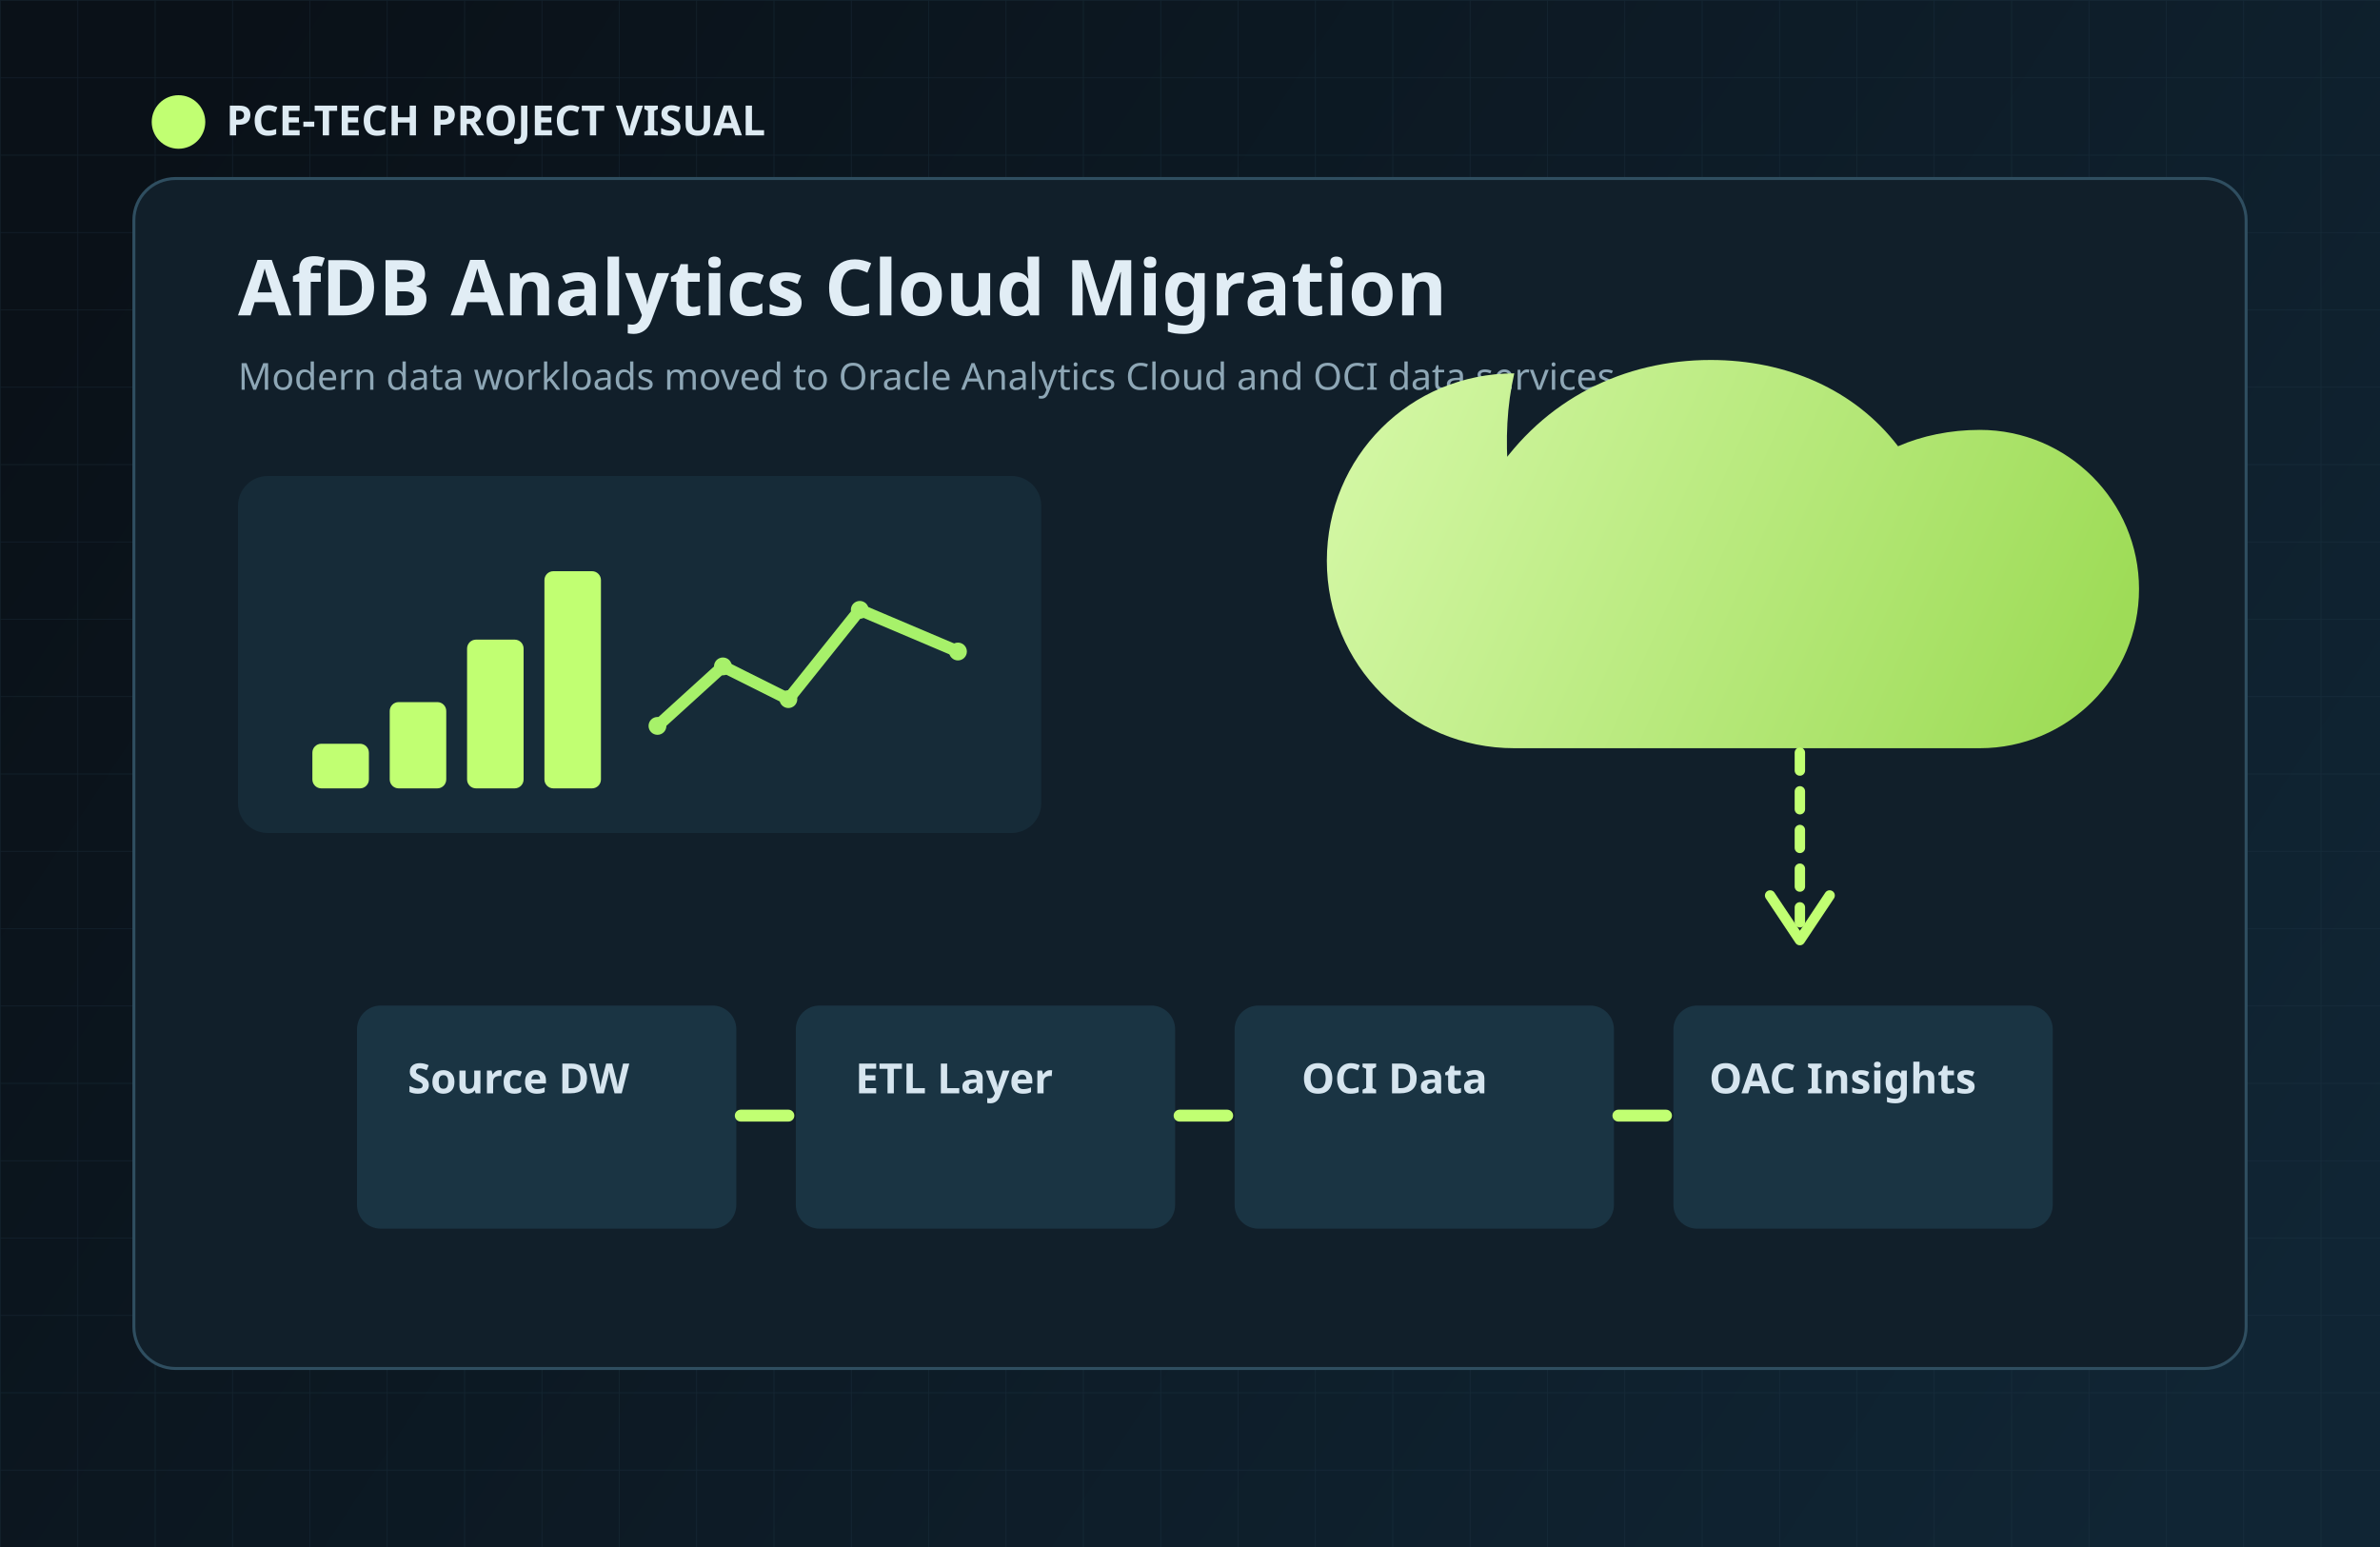
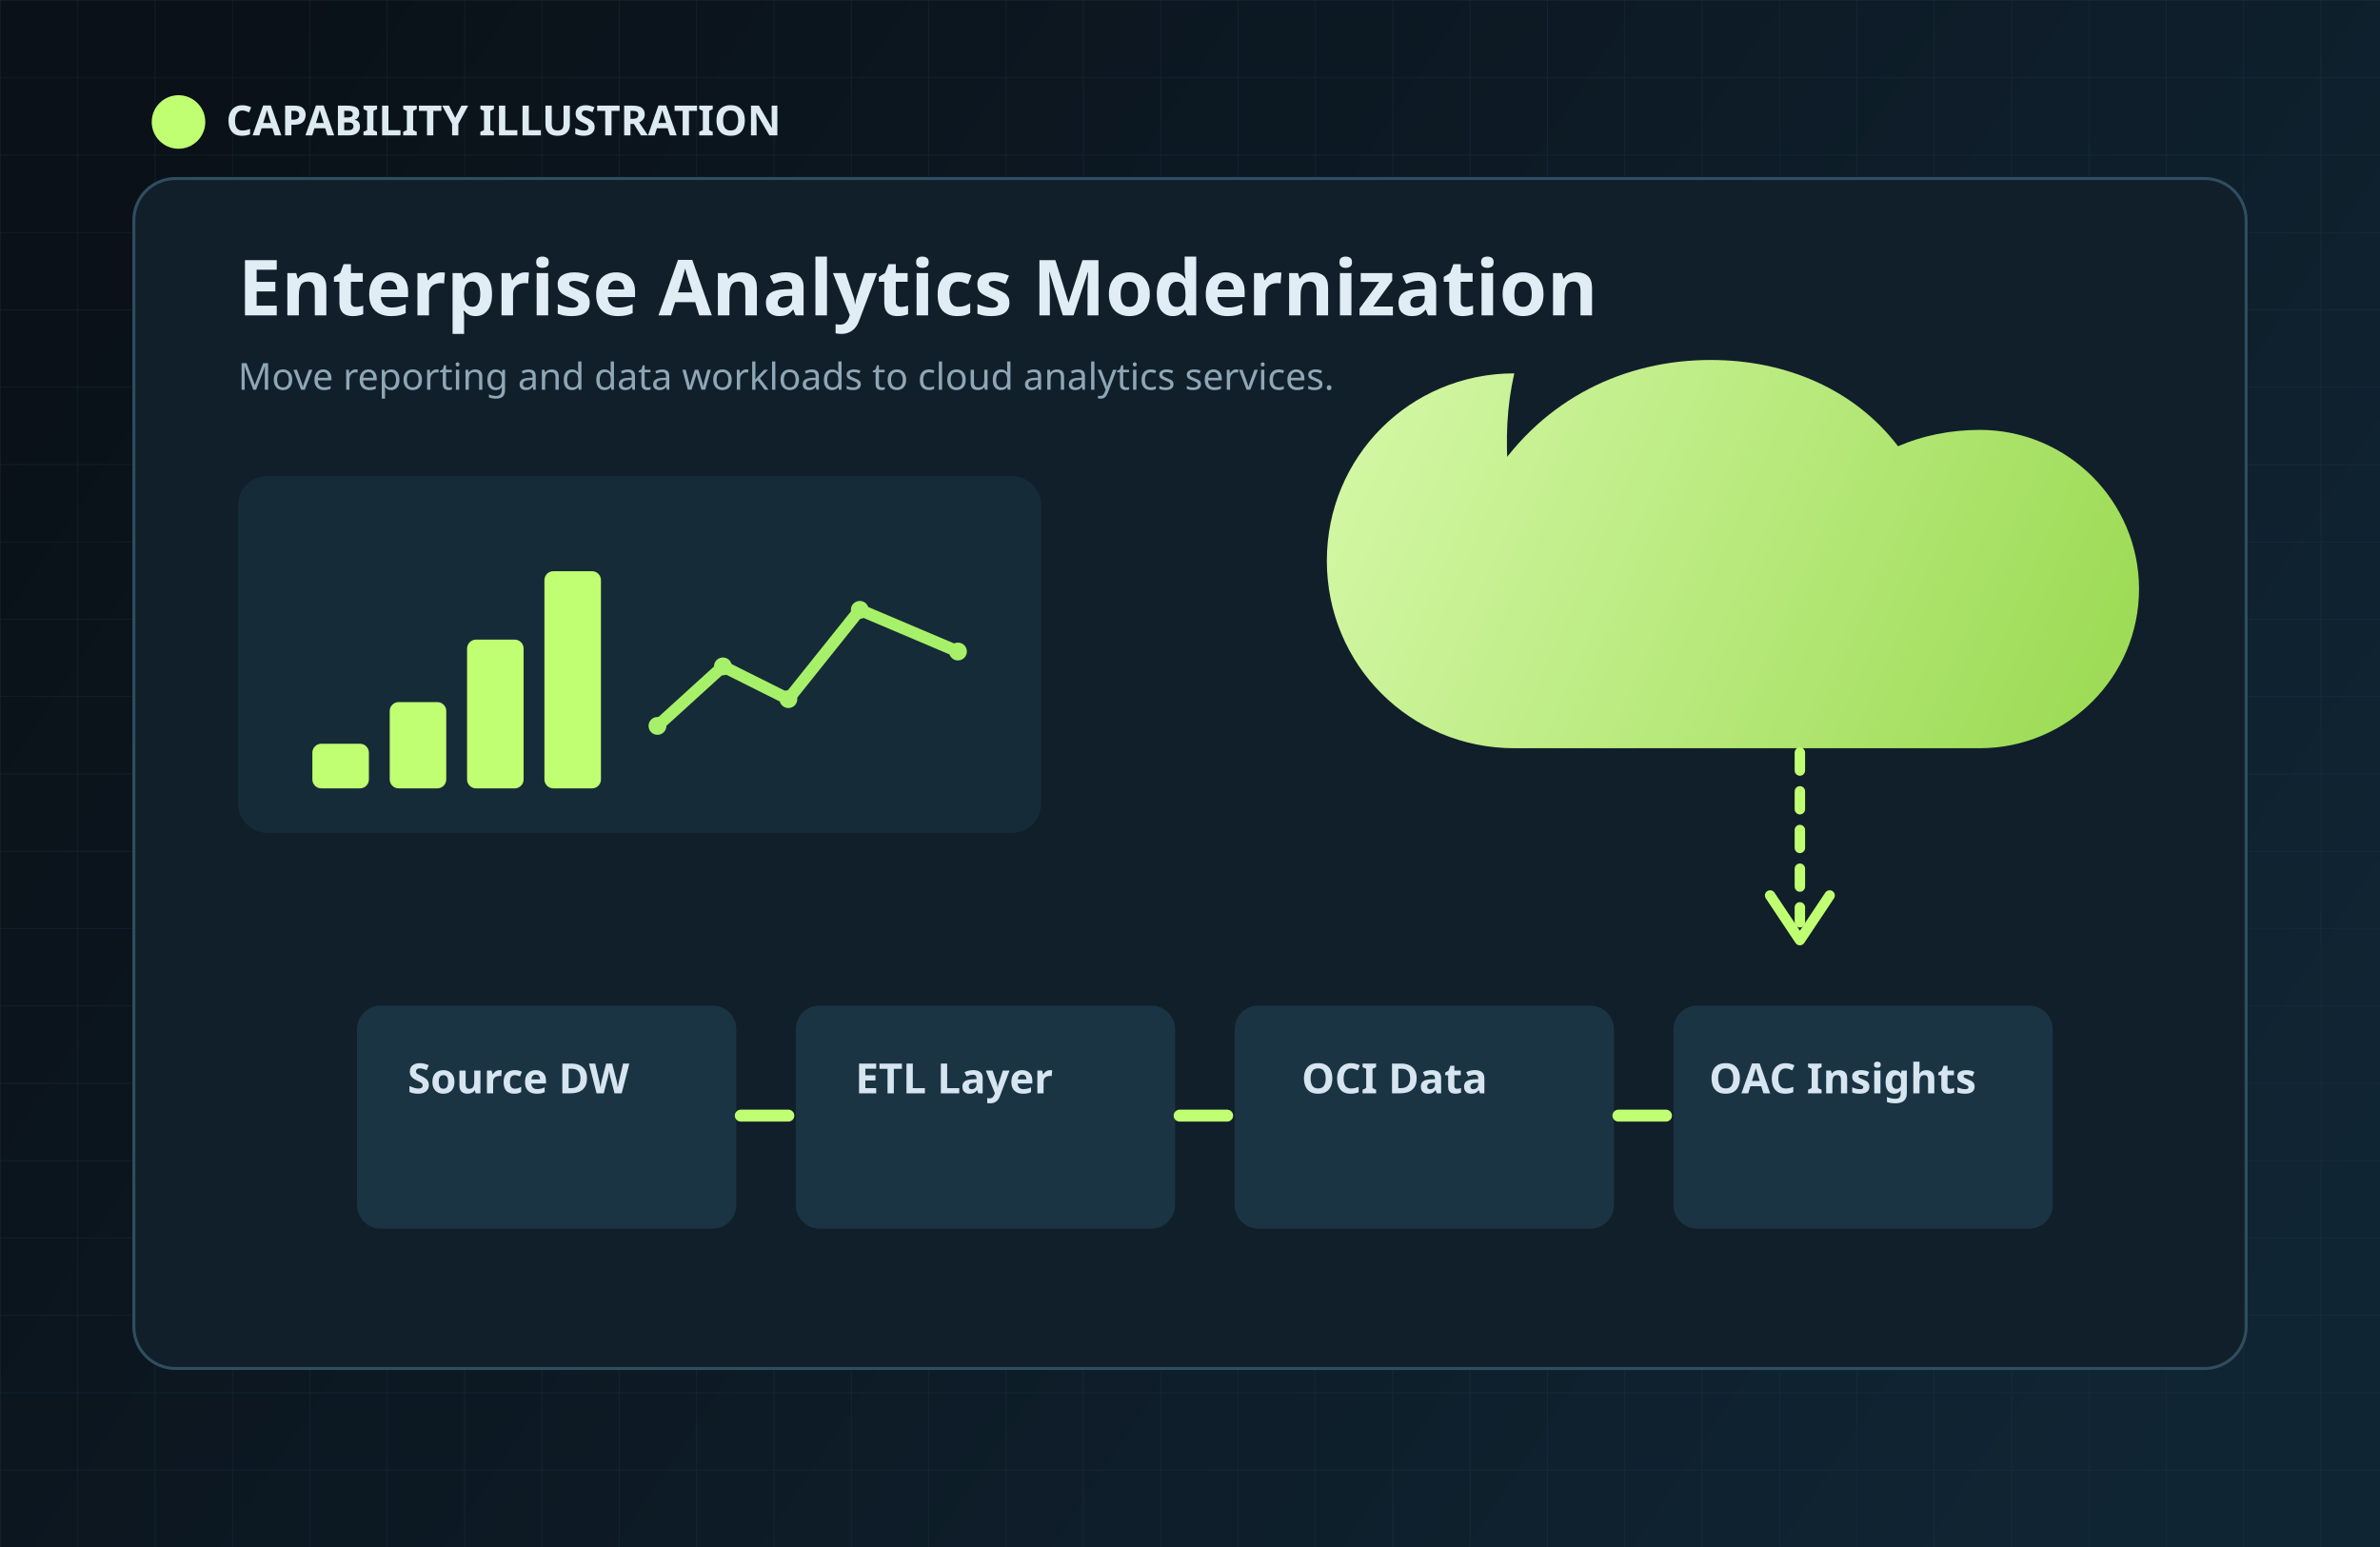
<svg xmlns="http://www.w3.org/2000/svg" width="1600" height="1040" viewBox="0 0 1600 1040" fill="none">
  <defs>
-     <linearGradient id="afdb-bg" x1="120" y1="80" x2="1480" y2="980" gradientUnits="userSpaceOnUse">
+     <linearGradient id="analytics-bg" x1="120" y1="80" x2="1480" y2="980" gradientUnits="userSpaceOnUse">
      <stop stop-color="#0A1118" />
      <stop offset="1" stop-color="#102534" />
    </linearGradient>
-     <linearGradient id="afdb-cloud" x1="920" y1="210" x2="1420" y2="430" gradientUnits="userSpaceOnUse">
+     <linearGradient id="analytics-cloud" x1="920" y1="210" x2="1420" y2="430" gradientUnits="userSpaceOnUse">
      <stop stop-color="#D5F8A7" />
      <stop offset="1" stop-color="#9EDC57" />
    </linearGradient>
-     <pattern id="afdb-grid" width="52" height="52" patternUnits="userSpaceOnUse">
+     <pattern id="analytics-grid" width="52" height="52" patternUnits="userSpaceOnUse">
      <path d="M52 0H0V52" stroke="#243D4D" stroke-width="1" />
    </pattern>
  </defs>
-   <rect width="1600" height="1040" fill="url(#afdb-bg)" />
-   <rect width="1600" height="1040" fill="url(#afdb-grid)" opacity="0.32" />
+   <rect width="1600" height="1040" fill="url(#analytics-bg)" />
+   <rect width="1600" height="1040" fill="url(#analytics-grid)" opacity="0.32" />
  <rect x="90" y="120" width="1420" height="800" rx="28" fill="#111F2A" stroke="#2F4E60" stroke-width="2" />
-   <text x="160" y="212" fill="#E1EDF5" font-family="Manrope, sans-serif" font-size="52" font-weight="700">AfDB Analytics Cloud Migration</text>
-   <text x="160" y="262" fill="#8EA7B6" font-family="Manrope, sans-serif" font-size="25">Modern data workloads moved to Oracle Analytics Cloud and OCI data services.</text>
+   <text x="160" y="212" fill="#E1EDF5" font-family="Manrope, sans-serif" font-size="52" font-weight="700">Enterprise Analytics Modernization</text>
+   <text x="160" y="262" fill="#8EA7B6" font-family="Manrope, sans-serif" font-size="25">Move reporting and data workloads to cloud analytics services.</text>
  <rect x="160" y="320" width="540" height="240" rx="20" fill="#162B38" />
  <rect x="210" y="500" width="38" height="30" rx="6" fill="#C1FF72" />
  <rect x="262" y="472" width="38" height="58" rx="6" fill="#C1FF72" />
  <rect x="314" y="430" width="38" height="100" rx="6" fill="#C1FF72" />
  <rect x="366" y="384" width="38" height="146" rx="6" fill="#C1FF72" />
  <path d="M442 488L486 448L530 470L578 410L644 438" stroke="#A7F16A" stroke-width="8" stroke-linecap="round" stroke-linejoin="round" />
  <circle cx="442" cy="488" r="6" fill="#A7F16A" />
  <circle cx="486" cy="448" r="6" fill="#A7F16A" />
  <circle cx="530" cy="470" r="6" fill="#A7F16A" />
  <circle cx="578" cy="410" r="6" fill="#A7F16A" />
  <circle cx="644" cy="438" r="6" fill="#A7F16A" />
-   <path d="M1004 320C1038 268 1092 242 1150 242C1201 242 1247 262 1276 300C1292 293 1311 289 1331 289C1390 289 1438 337 1438 396C1438 455 1390 503 1331 503H1018C948 503 892 447 892 377C892 307 948 251 1018 251C1013 273 1012 295 1014 320Z" fill="url(#afdb-cloud)" />
+   <path d="M1004 320C1038 268 1092 242 1150 242C1201 242 1247 262 1276 300C1292 293 1311 289 1331 289C1390 289 1438 337 1438 396C1438 455 1390 503 1331 503H1018C948 503 892 447 892 377C892 307 948 251 1018 251C1013 273 1012 295 1014 320Z" fill="url(#analytics-cloud)" />
  <rect x="240" y="676" width="255" height="150" rx="16" fill="#1A3443" />
  <text x="274" y="735" fill="#D6E5EF" font-family="Manrope, sans-serif" font-size="28" font-weight="700">Source DW</text>
  <rect x="535" y="676" width="255" height="150" rx="16" fill="#1A3443" />
  <text x="575" y="735" fill="#D6E5EF" font-family="Manrope, sans-serif" font-size="28" font-weight="700">ETL Layer</text>
  <rect x="830" y="676" width="255" height="150" rx="16" fill="#1A3443" />
  <text x="875" y="735" fill="#D6E5EF" font-family="Manrope, sans-serif" font-size="28" font-weight="700">OCI Data</text>
  <rect x="1125" y="676" width="255" height="150" rx="16" fill="#1A3443" />
  <text x="1149" y="735" fill="#D6E5EF" font-family="Manrope, sans-serif" font-size="28" font-weight="700">OAC Insights</text>
  <path d="M498 750H530" stroke="#C1FF72" stroke-width="8" stroke-linecap="round" />
  <path d="M793 750H825" stroke="#C1FF72" stroke-width="8" stroke-linecap="round" />
  <path d="M1088 750H1120" stroke="#C1FF72" stroke-width="8" stroke-linecap="round" />
  <path d="M1210 506V620" stroke="#C1FF72" stroke-width="7" stroke-linecap="round" stroke-dasharray="12 14" />
  <path d="M1190 602L1210 632L1230 602" fill="none" stroke="#C1FF72" stroke-width="7" stroke-linecap="round" stroke-linejoin="round" />
  <circle cx="120" cy="82" r="18" fill="#C1FF72" />
-   <text x="152" y="91" fill="#DDEAF2" font-family="Manrope, sans-serif" font-size="28" font-weight="700">PCE-TECH PROJECT VISUAL</text>
+   <text x="152" y="91" fill="#DDEAF2" font-family="Manrope, sans-serif" font-size="28" font-weight="700">CAPABILITY ILLUSTRATION</text>
</svg>
